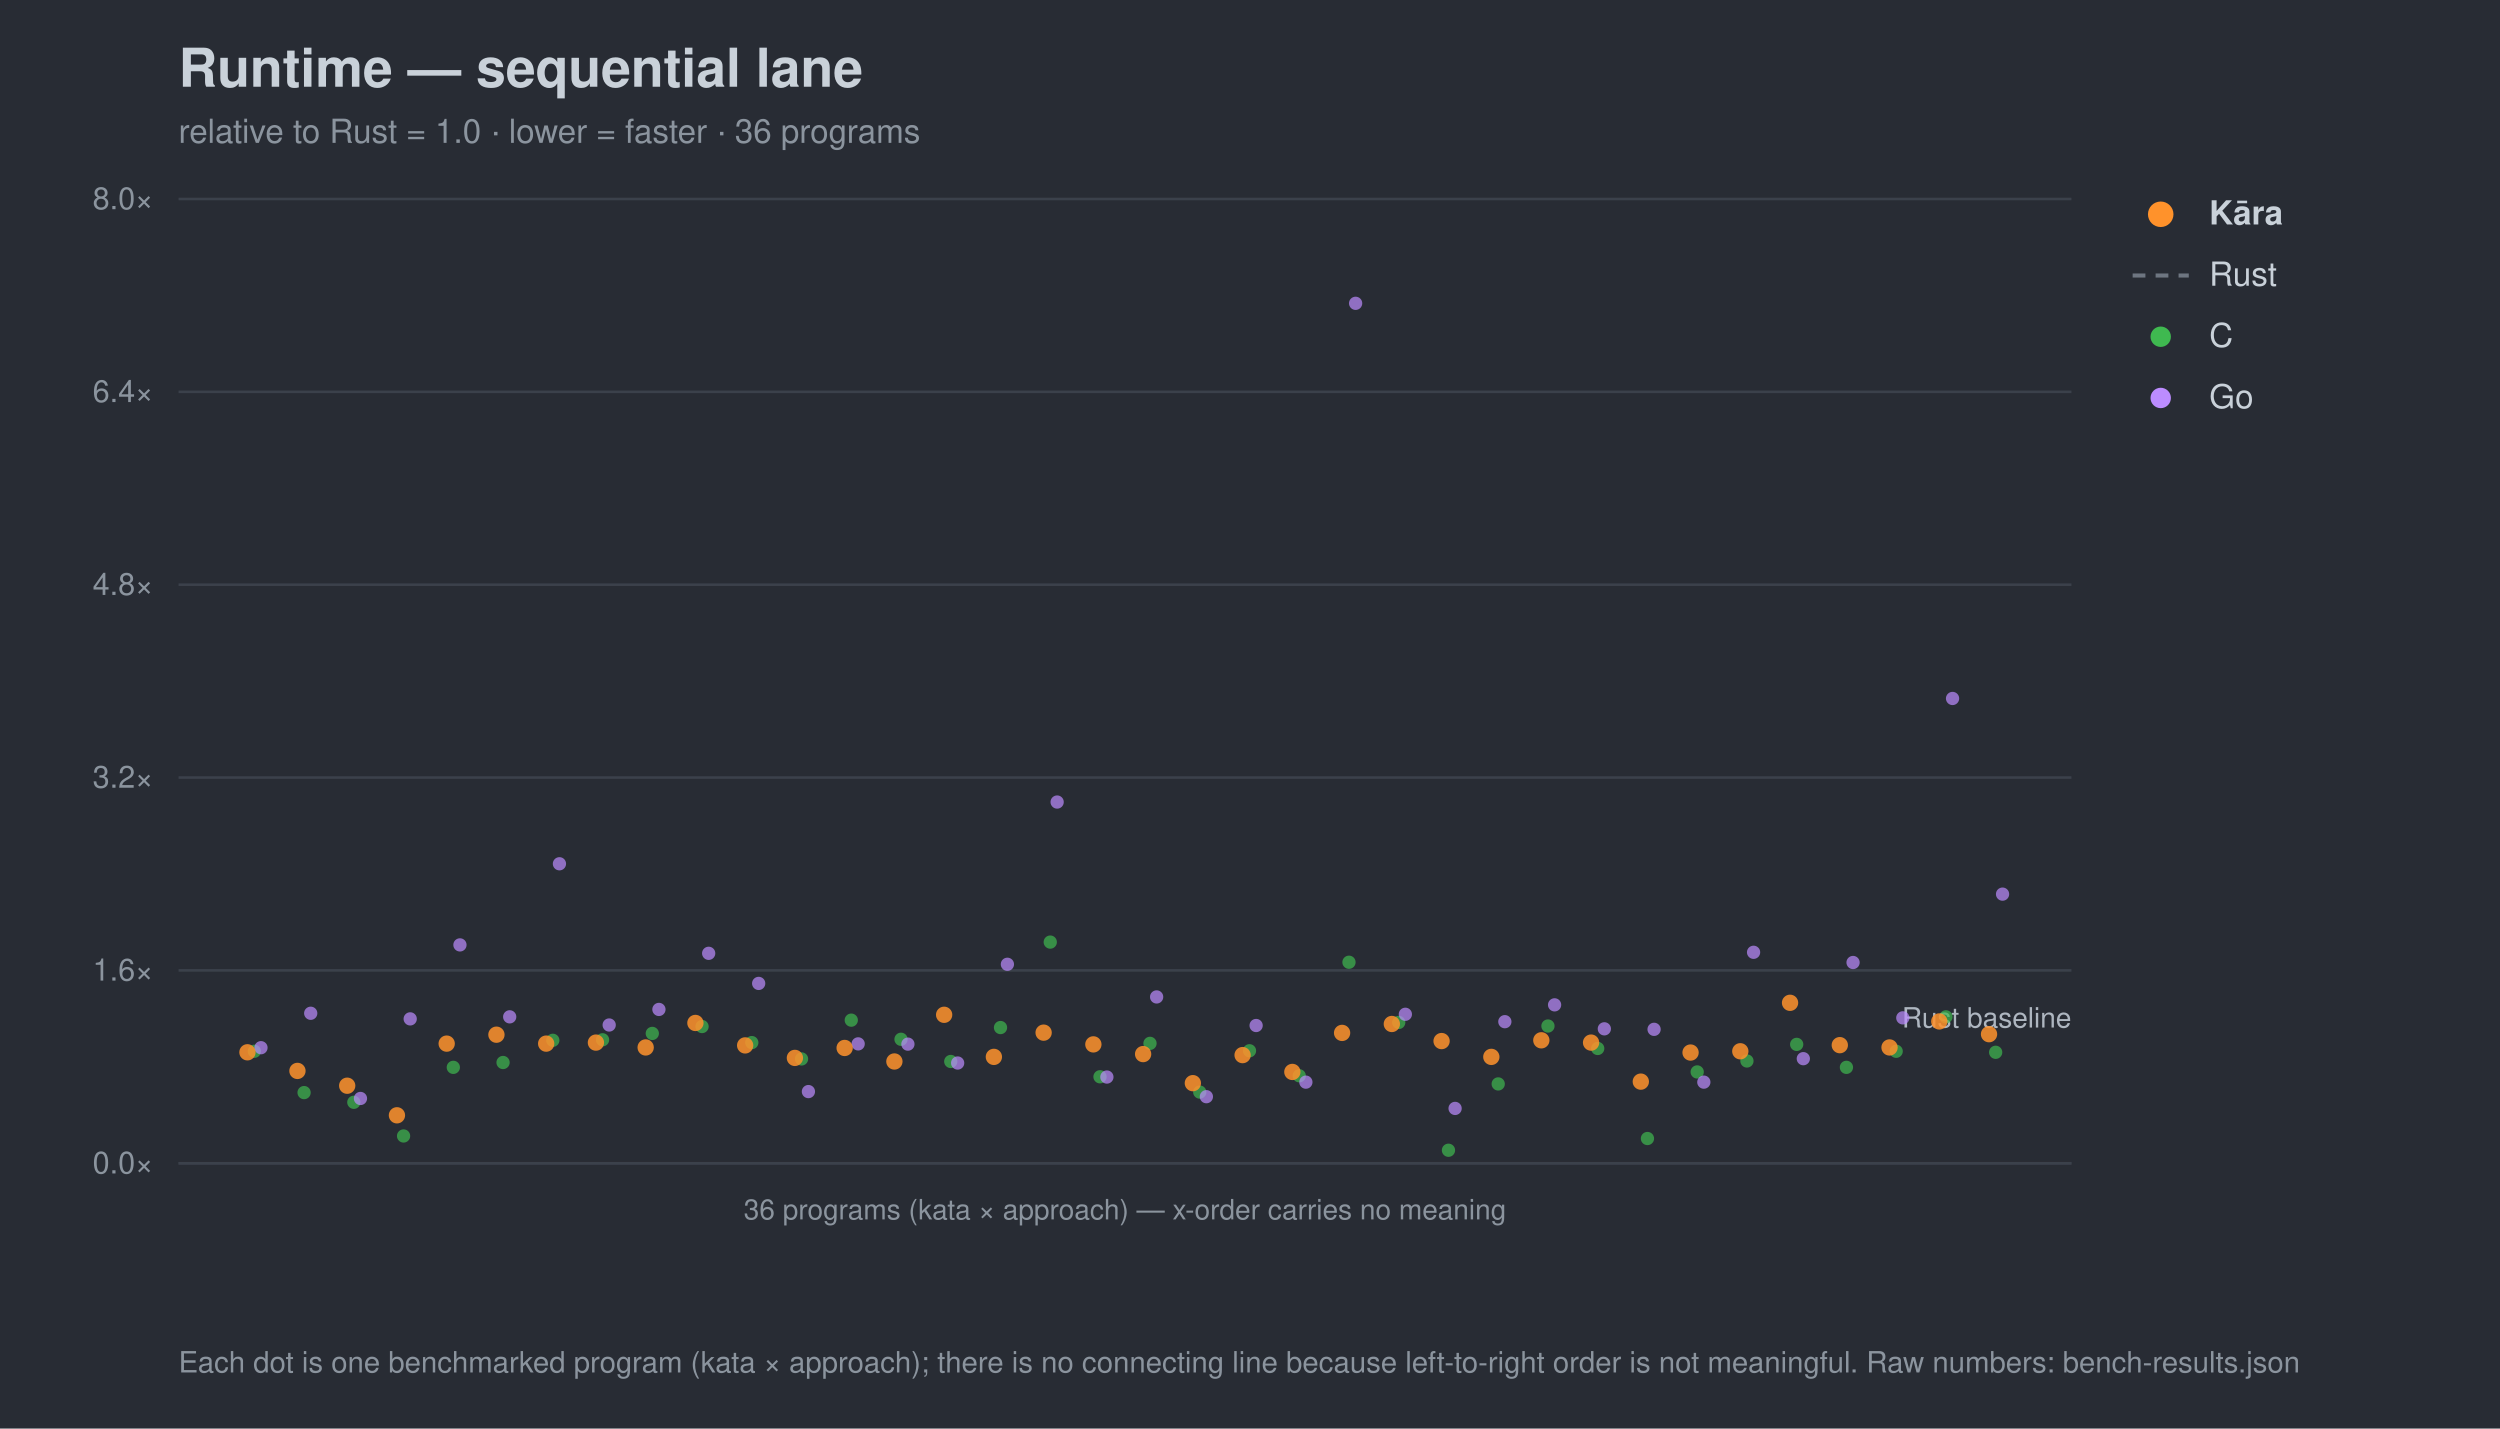
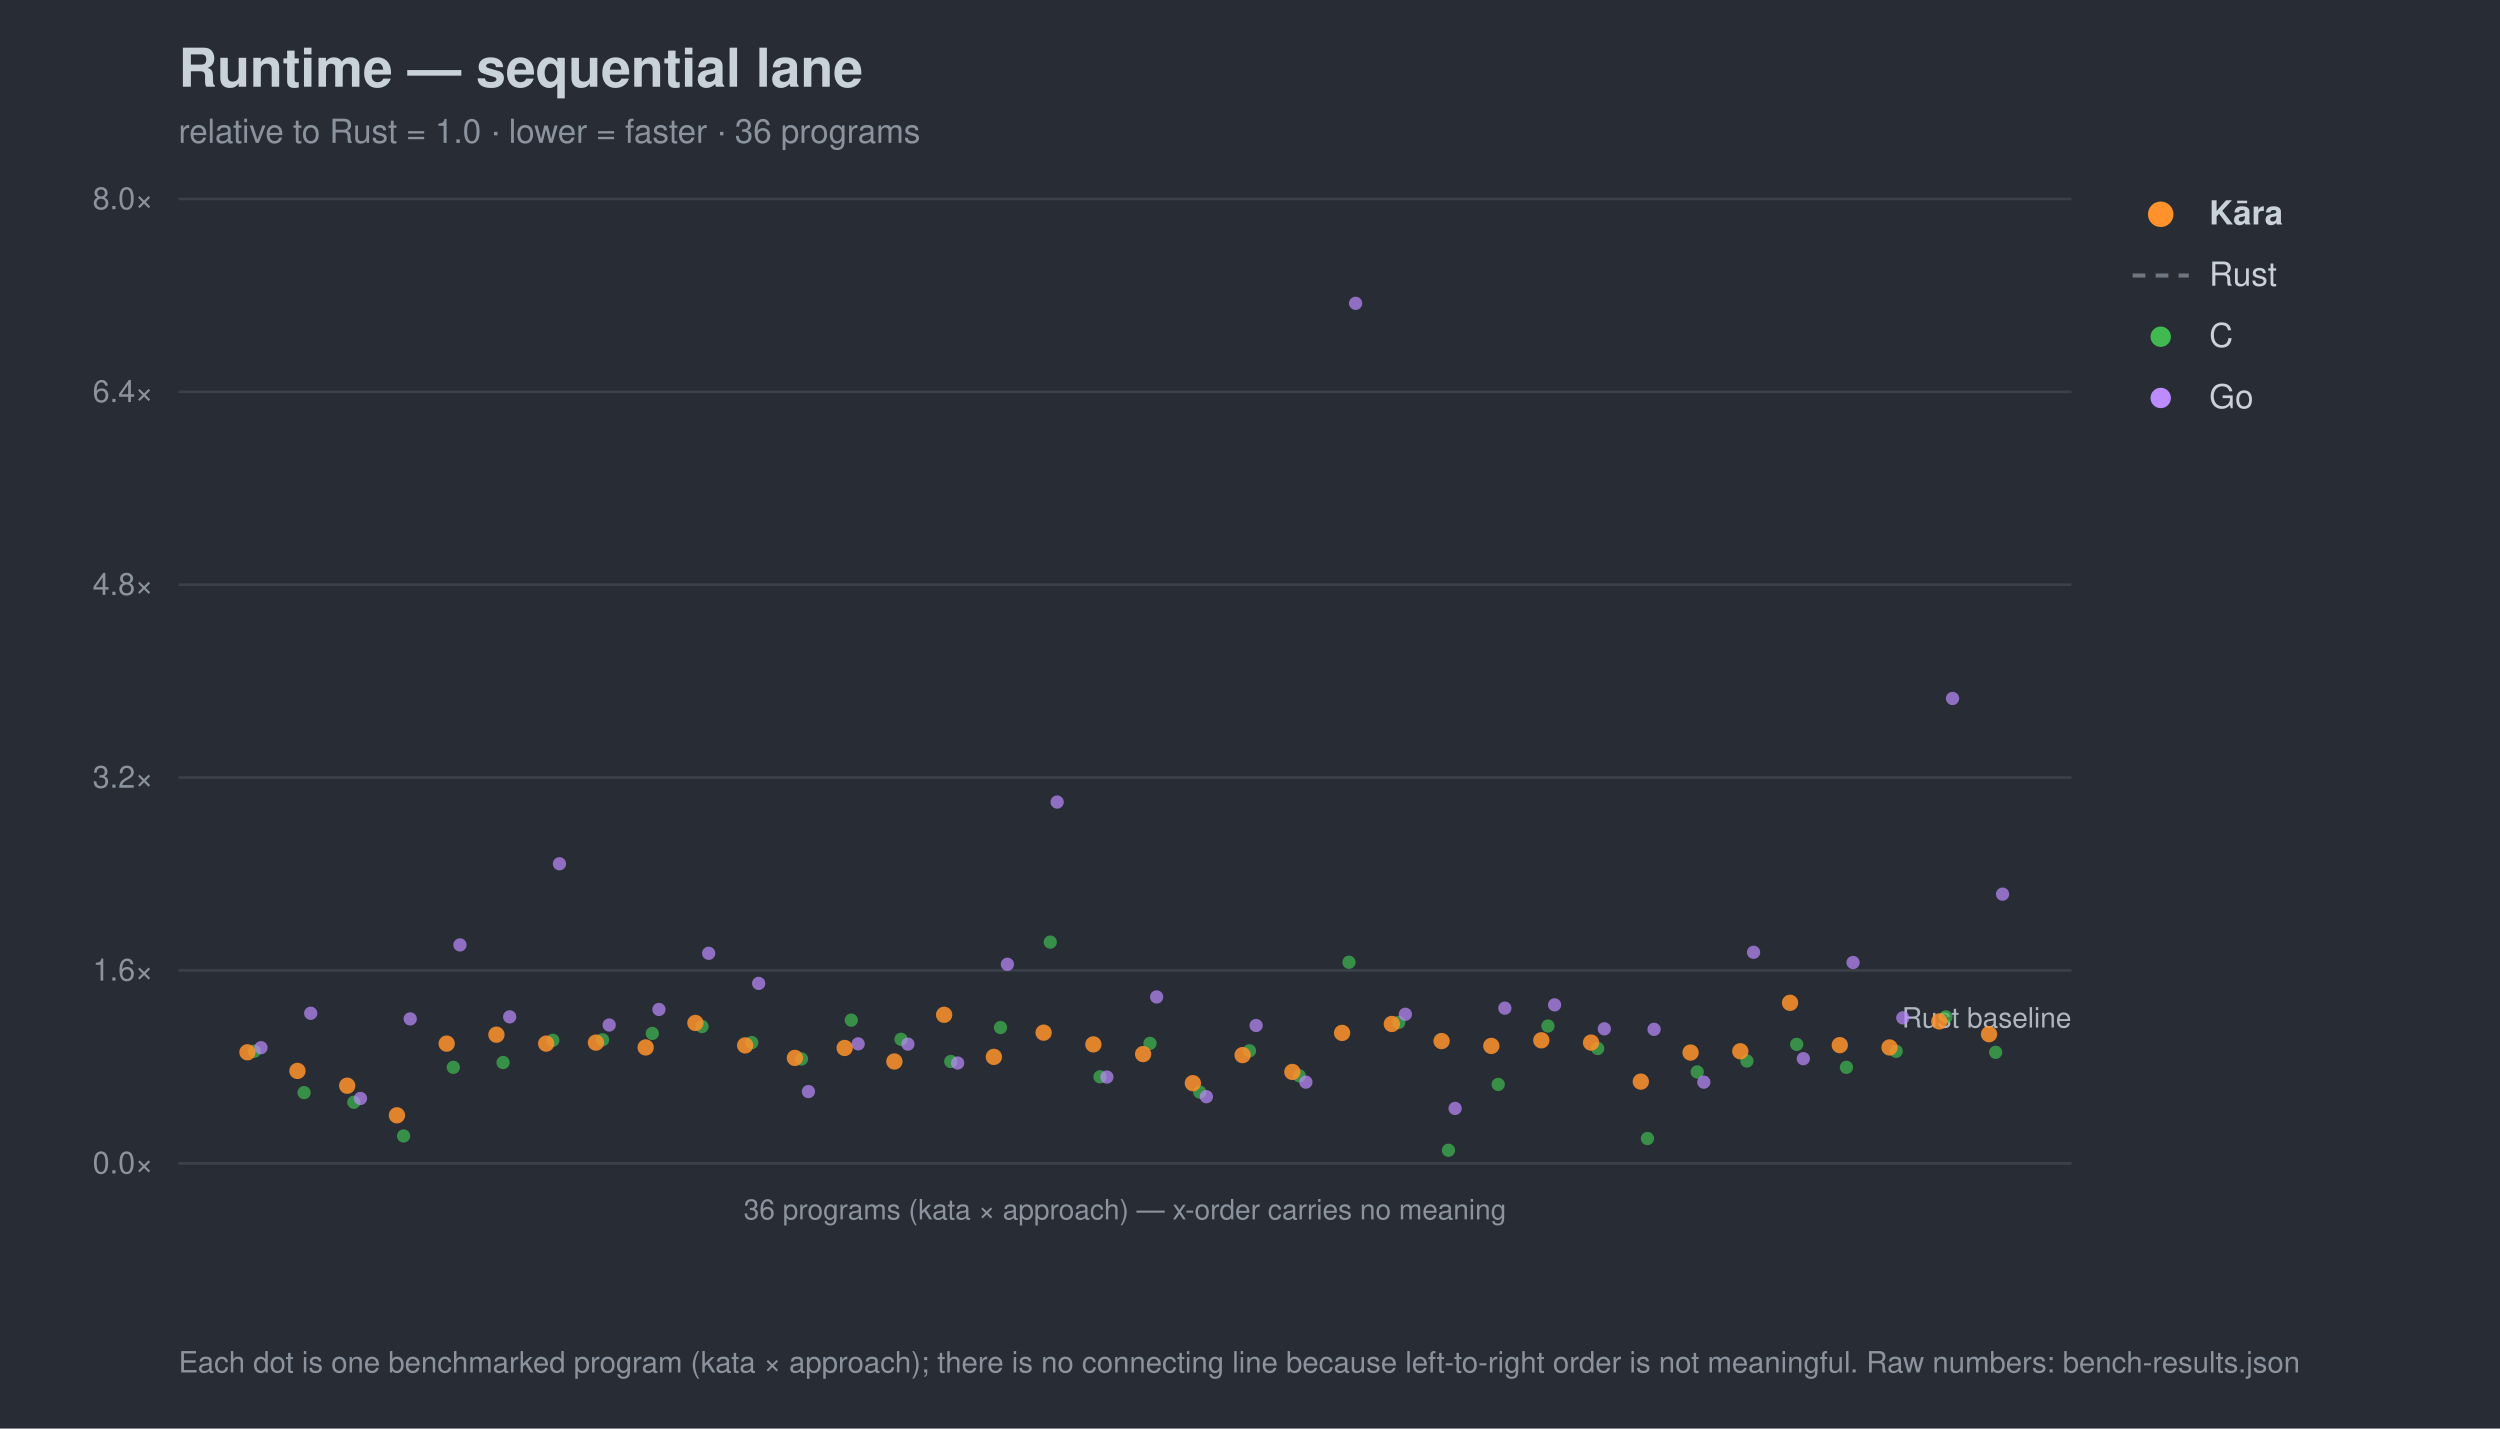
<svg xmlns="http://www.w3.org/2000/svg" width="980" height="560" viewBox="0 0 980 560" font-family="-apple-system,Segoe UI,Helvetica,Arial,sans-serif">
  <rect width="980" height="560" fill="#282c34" />
  <text x="70" y="34" font-size="21" font-weight="700" fill="#c9d1d9">Runtime — sequential lane</text>
  <text x="70" y="56" font-size="13" fill="#8b949e">relative to Rust = 1.0 · lower = faster · 36 programs</text>
  <line x1="70" y1="456.0" x2="812" y2="456.0" stroke="#3b414b" stroke-width="1" />
  <text x="60" y="460.0" font-size="12" text-anchor="end" fill="#8b949e">0.0×</text>
  <line x1="70" y1="380.4" x2="812" y2="380.4" stroke="#3b414b" stroke-width="1" />
  <text x="60" y="384.4" font-size="12" text-anchor="end" fill="#8b949e">1.6×</text>
  <line x1="70" y1="304.8" x2="812" y2="304.8" stroke="#3b414b" stroke-width="1" />
  <text x="60" y="308.8" font-size="12" text-anchor="end" fill="#8b949e">3.2×</text>
  <line x1="70" y1="229.2" x2="812" y2="229.2" stroke="#3b414b" stroke-width="1" />
  <text x="60" y="233.2" font-size="12" text-anchor="end" fill="#8b949e">4.8×</text>
  <line x1="70" y1="153.6" x2="812" y2="153.6" stroke="#3b414b" stroke-width="1" />
  <text x="60" y="157.6" font-size="12" text-anchor="end" fill="#8b949e">6.4×</text>
  <line x1="70" y1="78.0" x2="812" y2="78.0" stroke="#3b414b" stroke-width="1" />
  <text x="60" y="82.0" font-size="12" text-anchor="end" fill="#8b949e">8.0×</text>
  <text x="812" y="402.8" font-size="11" text-anchor="end" fill="#aeb6c0">Rust baseline</text>
  <line x1="70" y1="456" x2="812" y2="456" stroke="#3b414b" />
  <text x="441.0" y="478" font-size="11" text-anchor="middle" fill="#8b949e">36 programs (kata × approach) — x-order carries no meaning</text>
  <circle cx="99.7" cy="412.1" r="2.6" fill="#3fb950" opacity="0.7" />
  <circle cx="119.2" cy="428.3" r="2.6" fill="#3fb950" opacity="0.7" />
  <circle cx="138.7" cy="432.1" r="2.6" fill="#3fb950" opacity="0.7" />
  <circle cx="158.2" cy="445.3" r="2.6" fill="#3fb950" opacity="0.7" />
  <circle cx="177.7" cy="418.4" r="2.6" fill="#3fb950" opacity="0.7" />
  <circle cx="197.2" cy="416.5" r="2.6" fill="#3fb950" opacity="0.7" />
  <circle cx="216.7" cy="407.8" r="2.6" fill="#3fb950" opacity="0.7" />
  <circle cx="236.2" cy="407.6" r="2.6" fill="#3fb950" opacity="0.7" />
  <circle cx="255.7" cy="405.1" r="2.6" fill="#3fb950" opacity="0.7" />
  <circle cx="275.2" cy="402.4" r="2.6" fill="#3fb950" opacity="0.7" />
  <circle cx="294.7" cy="408.7" r="2.6" fill="#3fb950" opacity="0.7" />
  <circle cx="314.2" cy="415.1" r="2.6" fill="#3fb950" opacity="0.7" />
  <circle cx="333.7" cy="399.9" r="2.6" fill="#3fb950" opacity="0.7" />
  <circle cx="353.2" cy="407.4" r="2.6" fill="#3fb950" opacity="0.7" />
  <circle cx="372.7" cy="416.1" r="2.6" fill="#3fb950" opacity="0.7" />
  <circle cx="392.2" cy="402.8" r="2.6" fill="#3fb950" opacity="0.7" />
  <circle cx="411.7" cy="369.3" r="2.6" fill="#3fb950" opacity="0.7" />
  <circle cx="431.2" cy="422.1" r="2.6" fill="#3fb950" opacity="0.7" />
  <circle cx="450.8" cy="409.0" r="2.6" fill="#3fb950" opacity="0.7" />
  <circle cx="470.3" cy="428.1" r="2.6" fill="#3fb950" opacity="0.7" />
  <circle cx="489.8" cy="411.9" r="2.6" fill="#3fb950" opacity="0.7" />
  <circle cx="509.3" cy="421.7" r="2.6" fill="#3fb950" opacity="0.7" />
  <circle cx="528.8" cy="377.2" r="2.6" fill="#3fb950" opacity="0.7" />
  <circle cx="548.3" cy="400.8" r="2.6" fill="#3fb950" opacity="0.7" />
  <circle cx="567.8" cy="450.9" r="2.6" fill="#3fb950" opacity="0.7" />
-   <circle cx="587.3" cy="424.9" r="2.6" fill="#3fb950" opacity="0.7" />
+   <circle cx="587.3" cy="425.1" r="2.6" fill="#3fb950" opacity="0.7" />
  <circle cx="606.8" cy="402.2" r="2.6" fill="#3fb950" opacity="0.7" />
  <circle cx="626.3" cy="411.0" r="2.6" fill="#3fb950" opacity="0.7" />
  <circle cx="645.8" cy="446.3" r="2.6" fill="#3fb950" opacity="0.7" />
  <circle cx="665.3" cy="420.2" r="2.6" fill="#3fb950" opacity="0.7" />
  <circle cx="684.8" cy="415.9" r="2.6" fill="#3fb950" opacity="0.7" />
  <circle cx="704.3" cy="409.4" r="2.6" fill="#3fb950" opacity="0.7" />
  <circle cx="723.8" cy="418.4" r="2.6" fill="#3fb950" opacity="0.7" />
  <circle cx="743.3" cy="412.1" r="2.6" fill="#3fb950" opacity="0.7" />
  <circle cx="762.8" cy="398.6" r="2.6" fill="#3fb950" opacity="0.7" />
  <circle cx="782.3" cy="412.5" r="2.6" fill="#3fb950" opacity="0.7" />
  <circle cx="102.3" cy="410.7" r="2.6" fill="#bc8cff" opacity="0.7" />
  <circle cx="121.8" cy="397.2" r="2.6" fill="#bc8cff" opacity="0.7" />
  <circle cx="141.3" cy="430.6" r="2.6" fill="#bc8cff" opacity="0.7" />
  <circle cx="160.8" cy="399.4" r="2.6" fill="#bc8cff" opacity="0.7" />
  <circle cx="180.3" cy="370.4" r="2.6" fill="#bc8cff" opacity="0.7" />
  <circle cx="199.8" cy="398.6" r="2.6" fill="#bc8cff" opacity="0.7" />
  <circle cx="219.3" cy="338.6" r="2.6" fill="#bc8cff" opacity="0.7" />
  <circle cx="238.8" cy="401.8" r="2.6" fill="#bc8cff" opacity="0.7" />
  <circle cx="258.3" cy="395.7" r="2.6" fill="#bc8cff" opacity="0.7" />
  <circle cx="277.8" cy="373.7" r="2.6" fill="#bc8cff" opacity="0.7" />
  <circle cx="297.4" cy="385.5" r="2.6" fill="#bc8cff" opacity="0.7" />
  <circle cx="316.9" cy="427.9" r="2.6" fill="#bc8cff" opacity="0.7" />
  <circle cx="336.4" cy="409.2" r="2.6" fill="#bc8cff" opacity="0.7" />
  <circle cx="355.9" cy="409.3" r="2.6" fill="#bc8cff" opacity="0.7" />
  <circle cx="375.4" cy="416.7" r="2.6" fill="#bc8cff" opacity="0.7" />
  <circle cx="394.9" cy="378.0" r="2.6" fill="#bc8cff" opacity="0.7" />
  <circle cx="414.4" cy="314.4" r="2.6" fill="#bc8cff" opacity="0.7" />
  <circle cx="433.9" cy="422.2" r="2.6" fill="#bc8cff" opacity="0.7" />
  <circle cx="453.4" cy="390.8" r="2.6" fill="#bc8cff" opacity="0.7" />
  <circle cx="472.9" cy="429.9" r="2.6" fill="#bc8cff" opacity="0.7" />
  <circle cx="492.4" cy="402.0" r="2.6" fill="#bc8cff" opacity="0.7" />
  <circle cx="511.9" cy="424.2" r="2.6" fill="#bc8cff" opacity="0.7" />
  <circle cx="531.4" cy="118.9" r="2.6" fill="#bc8cff" opacity="0.7" />
  <circle cx="550.9" cy="397.6" r="2.6" fill="#bc8cff" opacity="0.7" />
  <circle cx="570.4" cy="434.5" r="2.6" fill="#bc8cff" opacity="0.7" />
-   <circle cx="589.9" cy="400.5" r="2.6" fill="#bc8cff" opacity="0.7" />
+   <circle cx="589.9" cy="395.2" r="2.6" fill="#bc8cff" opacity="0.7" />
  <circle cx="609.4" cy="393.9" r="2.6" fill="#bc8cff" opacity="0.7" />
  <circle cx="628.9" cy="403.3" r="2.6" fill="#bc8cff" opacity="0.7" />
  <circle cx="648.4" cy="403.5" r="2.6" fill="#bc8cff" opacity="0.7" />
  <circle cx="667.9" cy="424.2" r="2.6" fill="#bc8cff" opacity="0.7" />
  <circle cx="687.4" cy="373.3" r="2.6" fill="#bc8cff" opacity="0.7" />
  <circle cx="706.9" cy="415.0" r="2.6" fill="#bc8cff" opacity="0.7" />
  <circle cx="726.4" cy="377.3" r="2.6" fill="#bc8cff" opacity="0.7" />
  <circle cx="745.9" cy="399.0" r="2.6" fill="#bc8cff" opacity="0.7" />
  <circle cx="765.4" cy="273.8" r="2.6" fill="#bc8cff" opacity="0.7" />
  <circle cx="785.0" cy="350.5" r="2.6" fill="#bc8cff" opacity="0.7" />
  <circle cx="97.0" cy="412.5" r="3.2" fill="#ff922b" opacity="0.85" />
  <circle cx="116.6" cy="419.8" r="3.2" fill="#ff922b" opacity="0.85" />
  <circle cx="136.1" cy="425.6" r="3.2" fill="#ff922b" opacity="0.85" />
  <circle cx="155.6" cy="437.2" r="3.2" fill="#ff922b" opacity="0.85" />
  <circle cx="175.1" cy="409.1" r="3.2" fill="#ff922b" opacity="0.85" />
  <circle cx="194.6" cy="405.6" r="3.2" fill="#ff922b" opacity="0.85" />
  <circle cx="214.1" cy="409.1" r="3.2" fill="#ff922b" opacity="0.85" />
  <circle cx="233.6" cy="408.7" r="3.2" fill="#ff922b" opacity="0.85" />
  <circle cx="253.1" cy="410.6" r="3.2" fill="#ff922b" opacity="0.85" />
  <circle cx="272.6" cy="401.0" r="3.2" fill="#ff922b" opacity="0.85" />
  <circle cx="292.1" cy="409.8" r="3.2" fill="#ff922b" opacity="0.85" />
  <circle cx="311.6" cy="414.7" r="3.2" fill="#ff922b" opacity="0.85" />
  <circle cx="331.1" cy="410.8" r="3.2" fill="#ff922b" opacity="0.85" />
  <circle cx="350.6" cy="416.1" r="3.2" fill="#ff922b" opacity="0.85" />
  <circle cx="370.1" cy="397.8" r="3.2" fill="#ff922b" opacity="0.85" />
  <circle cx="389.6" cy="414.3" r="3.2" fill="#ff922b" opacity="0.85" />
  <circle cx="409.1" cy="404.8" r="3.2" fill="#ff922b" opacity="0.85" />
  <circle cx="428.6" cy="409.4" r="3.2" fill="#ff922b" opacity="0.85" />
  <circle cx="448.1" cy="413.2" r="3.2" fill="#ff922b" opacity="0.85" />
  <circle cx="467.6" cy="424.6" r="3.2" fill="#ff922b" opacity="0.85" />
  <circle cx="487.1" cy="413.6" r="3.2" fill="#ff922b" opacity="0.85" />
  <circle cx="506.6" cy="420.2" r="3.2" fill="#ff922b" opacity="0.85" />
  <circle cx="526.1" cy="404.9" r="3.2" fill="#ff922b" opacity="0.85" />
  <circle cx="545.6" cy="401.4" r="3.2" fill="#ff922b" opacity="0.85" />
  <circle cx="565.1" cy="408.1" r="3.2" fill="#ff922b" opacity="0.85" />
-   <circle cx="584.6" cy="414.3" r="3.2" fill="#ff922b" opacity="0.85" />
+   <circle cx="584.6" cy="410.0" r="3.2" fill="#ff922b" opacity="0.85" />
  <circle cx="604.2" cy="407.8" r="3.2" fill="#ff922b" opacity="0.85" />
  <circle cx="623.7" cy="408.7" r="3.2" fill="#ff922b" opacity="0.85" />
  <circle cx="643.2" cy="424.0" r="3.2" fill="#ff922b" opacity="0.85" />
  <circle cx="662.7" cy="412.6" r="3.2" fill="#ff922b" opacity="0.85" />
  <circle cx="682.2" cy="412.1" r="3.2" fill="#ff922b" opacity="0.85" />
  <circle cx="701.7" cy="393.1" r="3.2" fill="#ff922b" opacity="0.85" />
  <circle cx="721.2" cy="409.7" r="3.2" fill="#ff922b" opacity="0.85" />
  <circle cx="740.7" cy="410.6" r="3.2" fill="#ff922b" opacity="0.85" />
  <circle cx="760.2" cy="400.4" r="3.2" fill="#ff922b" opacity="0.85" />
  <circle cx="779.7" cy="405.4" r="3.2" fill="#ff922b" opacity="0.85" />
  <circle cx="847" cy="84" r="5" fill="#ff922b" />
  <text x="866" y="88" font-size="13" fill="#c9d1d9" font-weight="700">Kāra</text>
  <line x1="836" y1="108" x2="858" y2="108" stroke="#6e7681" stroke-width="1.6" stroke-dasharray="5 4" />
  <text x="866" y="112" font-size="13" fill="#c9d1d9" font-weight="400">Rust</text>
  <circle cx="847" cy="132" r="4" fill="#3fb950" />
  <text x="866" y="136" font-size="13" fill="#c9d1d9" font-weight="400">C</text>
  <circle cx="847" cy="156" r="4" fill="#bc8cff" />
  <text x="866" y="160" font-size="13" fill="#c9d1d9" font-weight="400">Go</text>
  <text x="70" y="538" font-size="11.5" fill="#8b949e">Each dot is one benchmarked program (kata × approach); there is no connecting line because left-to-right order is not meaningful. Raw numbers: bench-results.json</text>
</svg>
